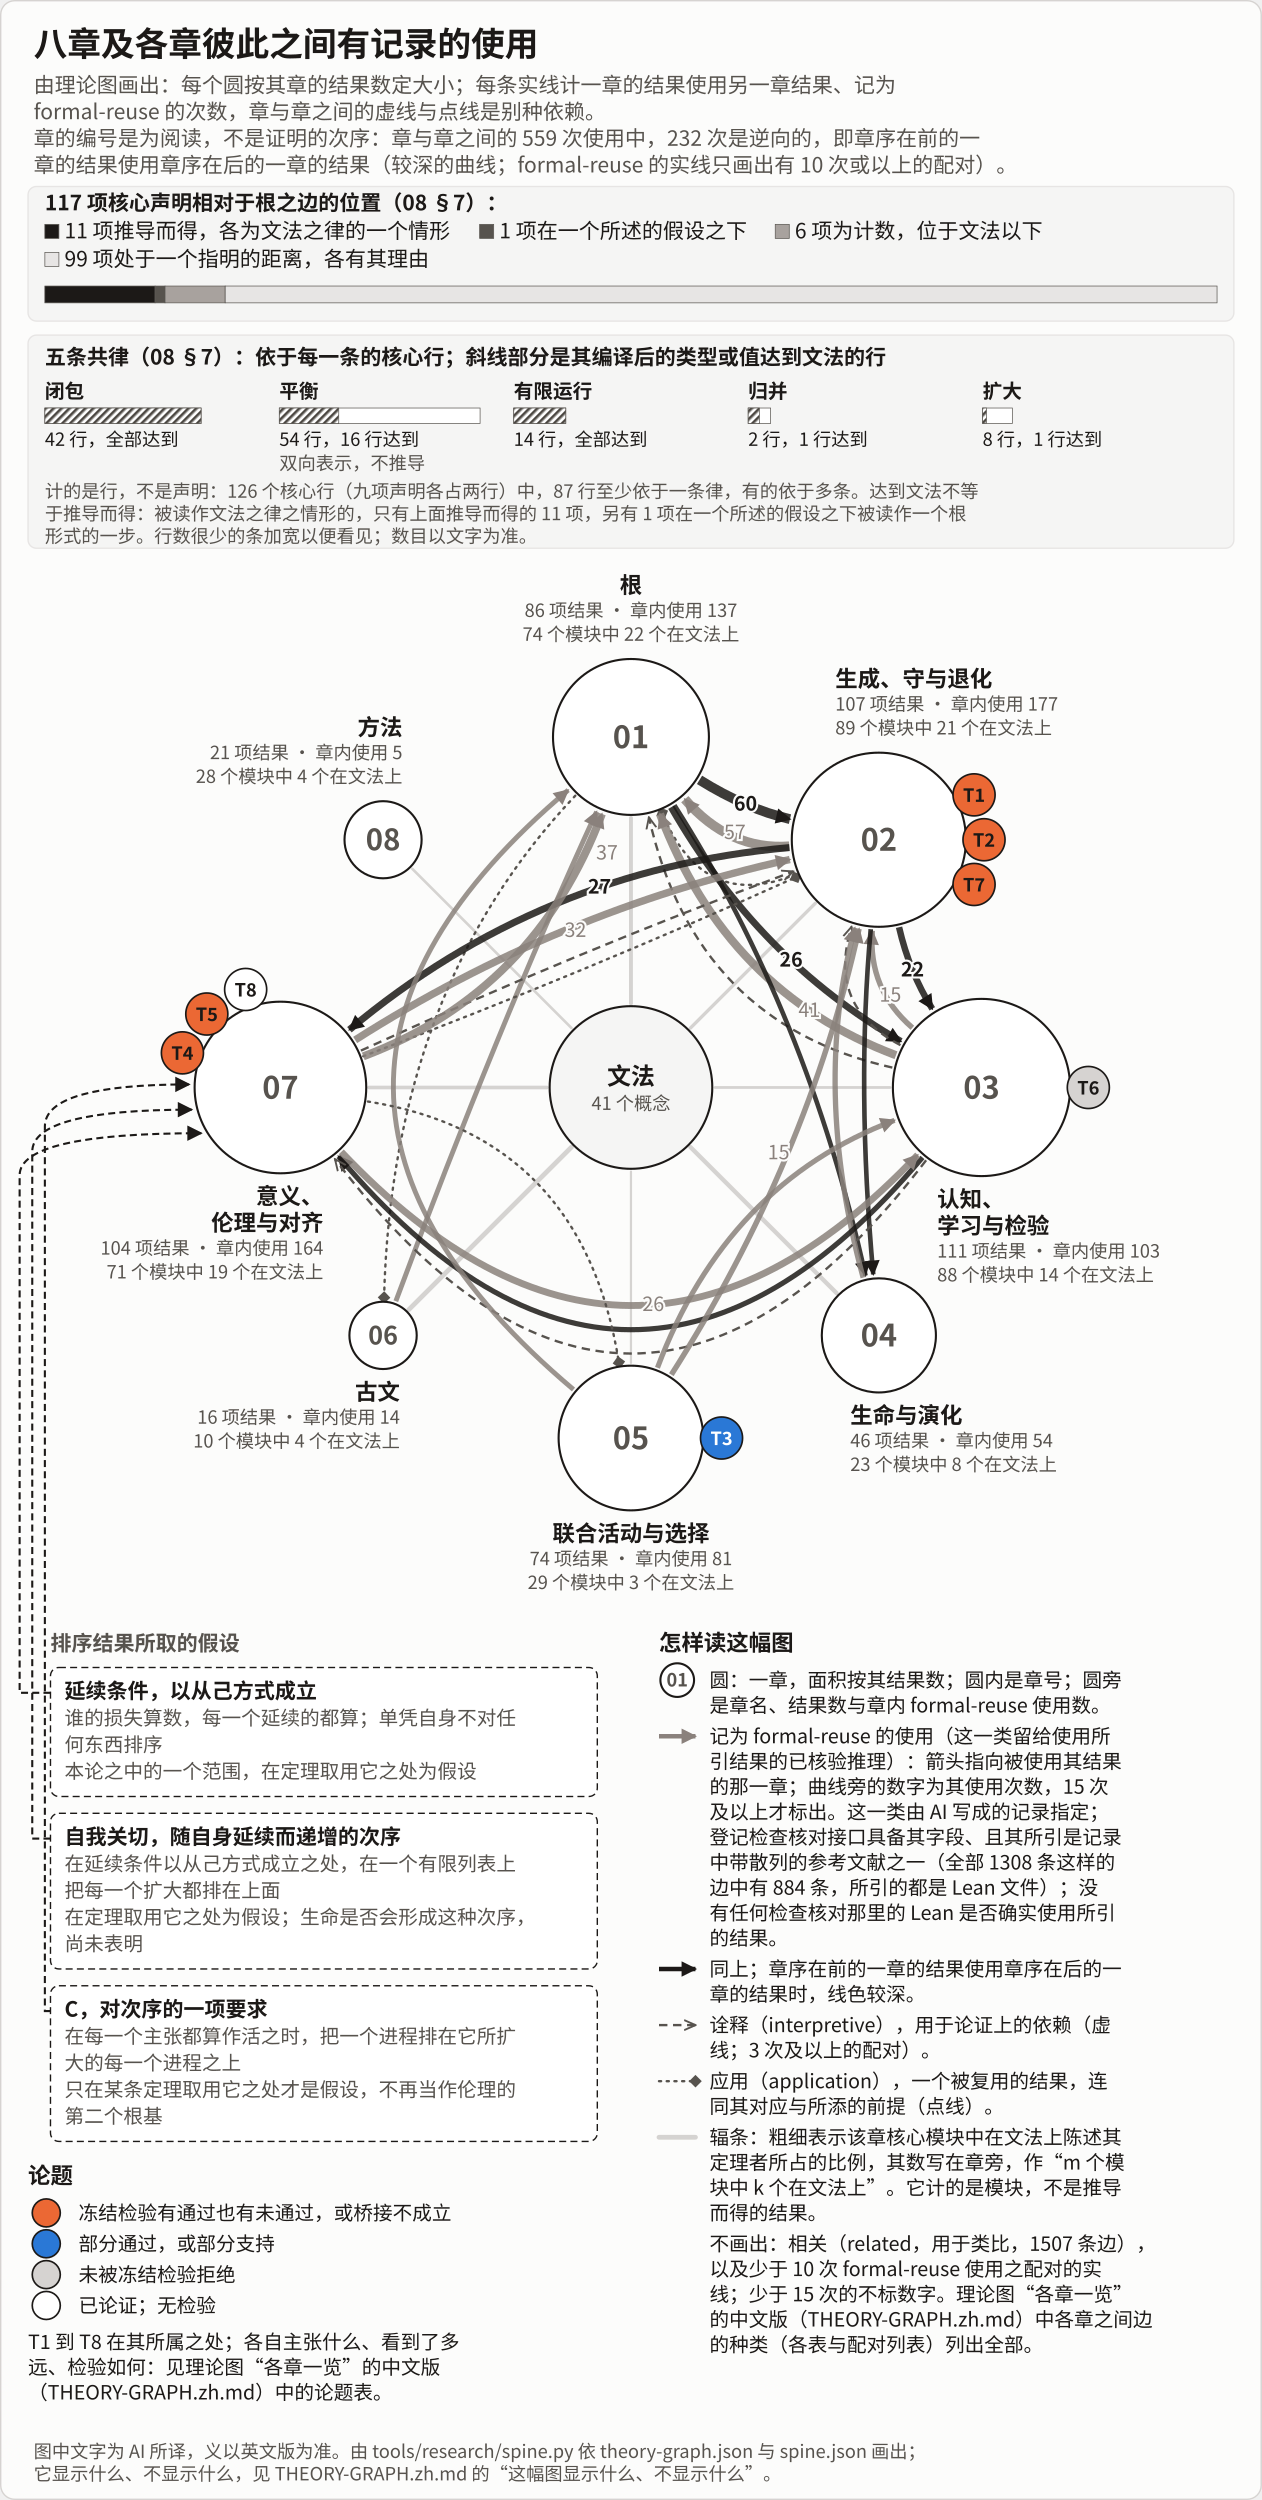
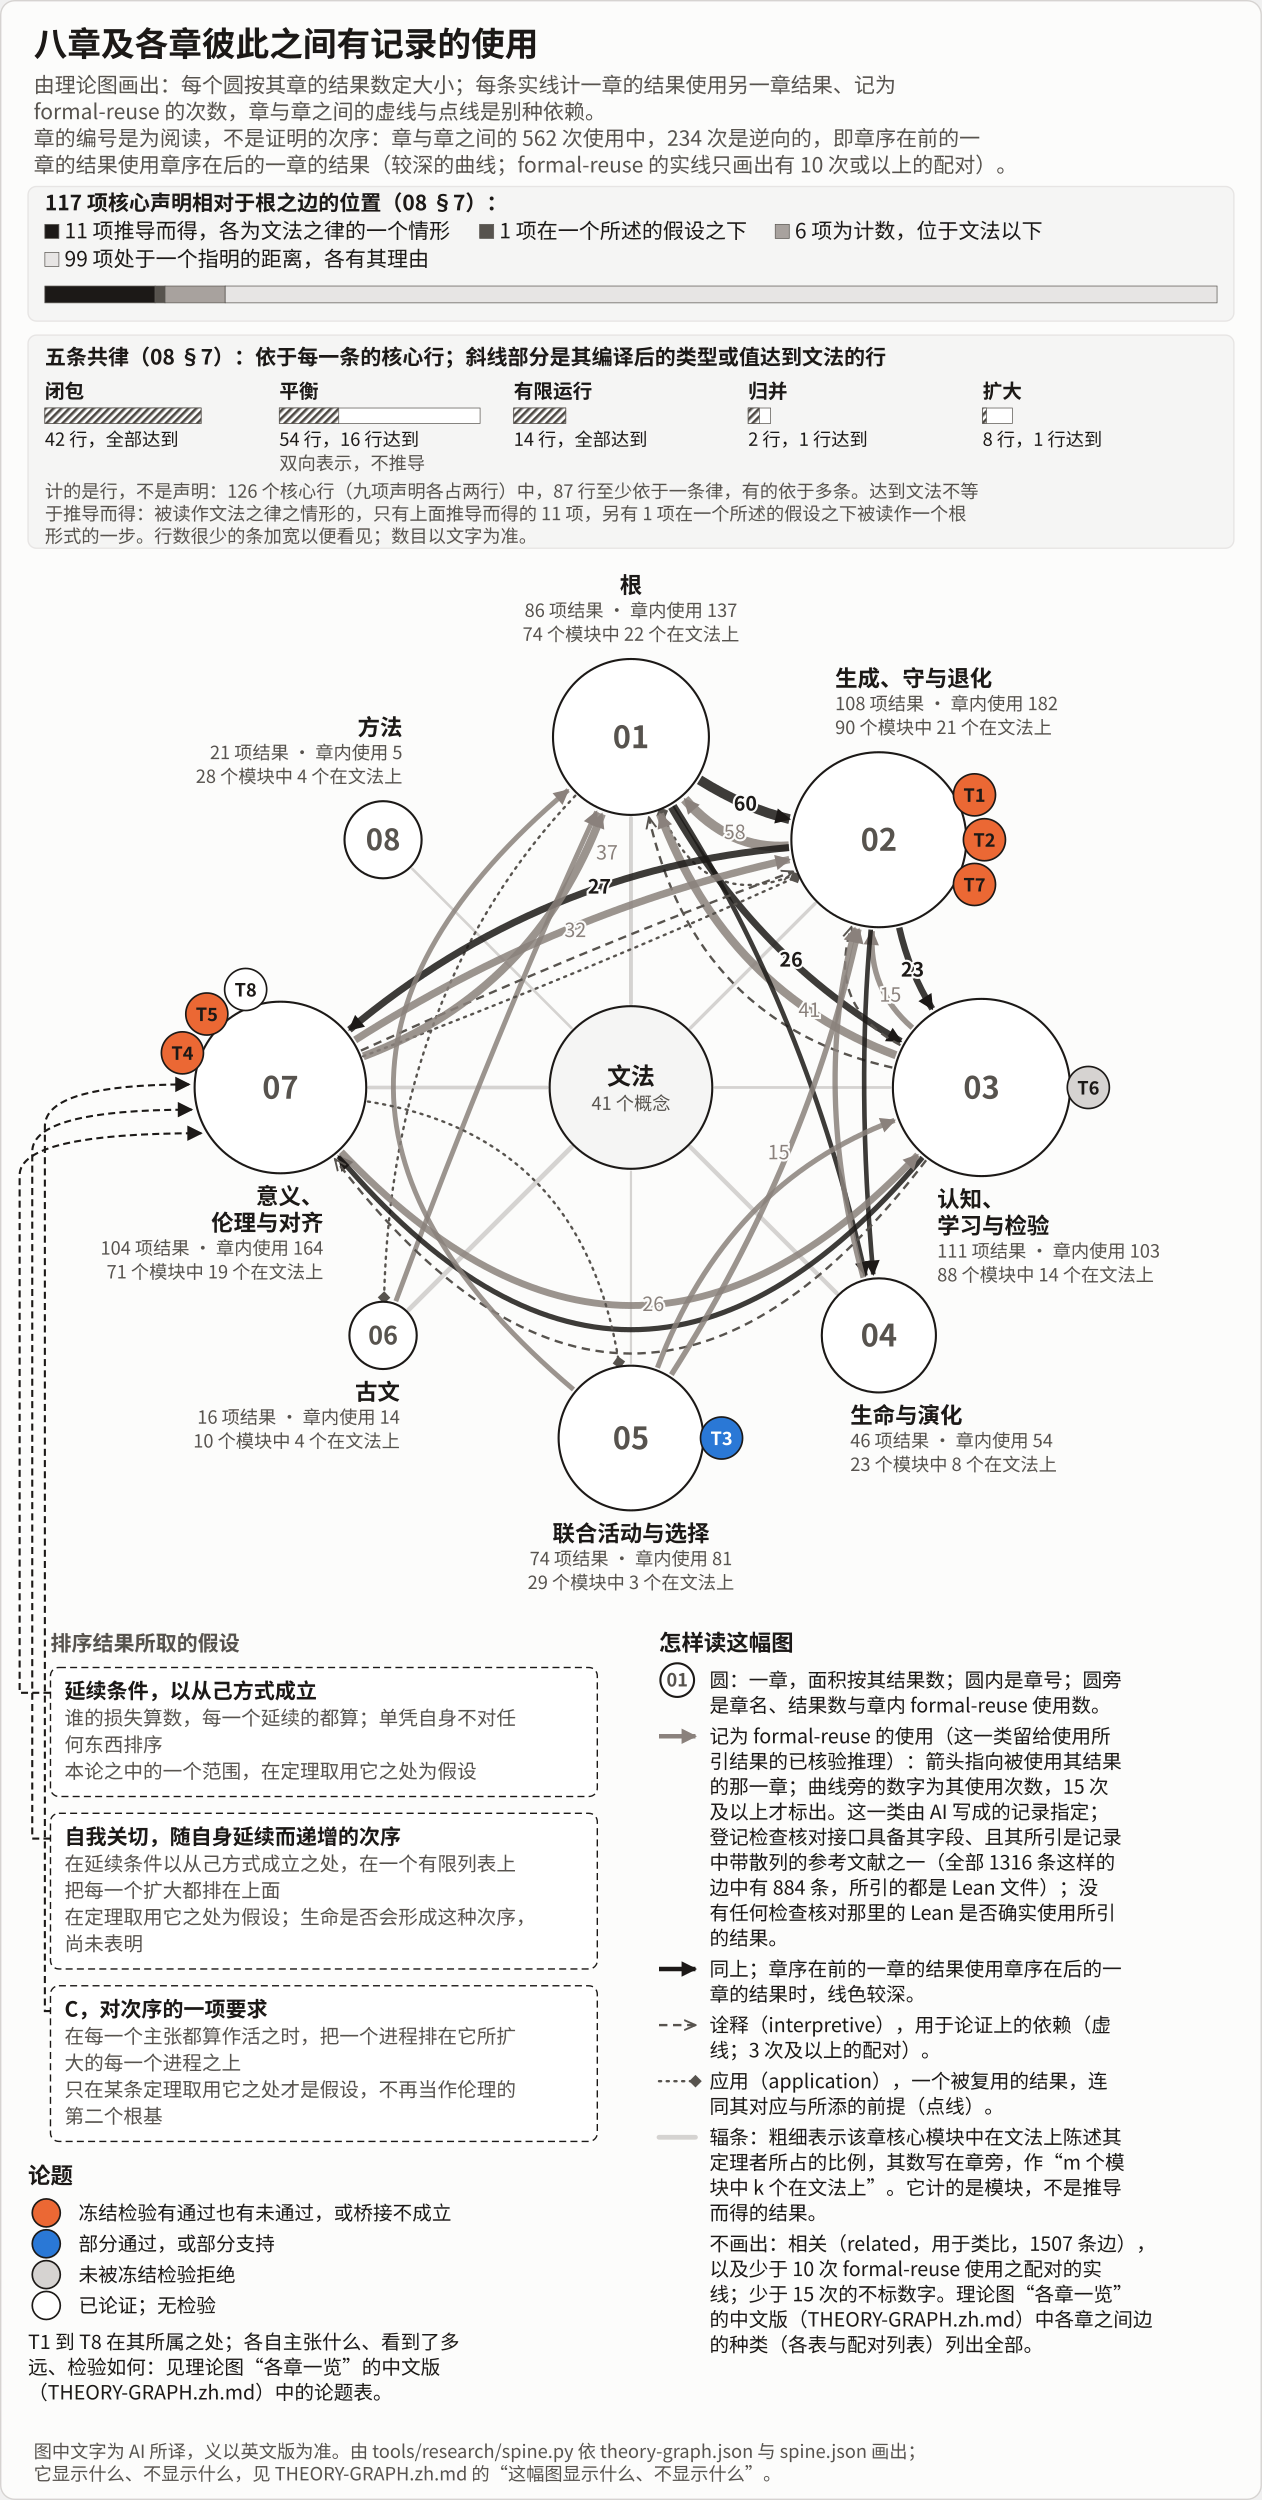
<svg xmlns="http://www.w3.org/2000/svg" viewBox="0 0 900 1783" width="900" height="1783" role="img" aria-labelledby="spine-title spine-desc" font-family="'PingFang SC', 'Hiragino Sans GB', 'Noto Sans CJK SC', 'Microsoft YaHei', sans-serif">
  <defs>
    <marker id="fwd" viewBox="0 0 10 10" refX="9" refY="5" markerWidth="11" markerHeight="11" markerUnits="userSpaceOnUse" orient="auto">
      <path d="M0,0 L10,5 L0,10 z" fill="#8a817c" />
    </marker>
    <marker id="back" viewBox="0 0 10 10" refX="9" refY="5" markerWidth="11" markerHeight="11" markerUnits="userSpaceOnUse" orient="auto">
      <path d="M0,0 L10,5 L0,10 z" fill="#1c1917" />
    </marker>
    <marker id="thin" viewBox="0 0 10 10" refX="9" refY="5" markerWidth="9" markerHeight="9" markerUnits="userSpaceOnUse" orient="auto">
      <path d="M0,1 L9,5 L0,9" fill="none" stroke="#57534e" stroke-width="1.5" />
    </marker>
    <marker id="diamond" viewBox="0 0 10 10" refX="5" refY="5" markerWidth="9" markerHeight="9" markerUnits="userSpaceOnUse" orient="auto">
      <path d="M5,0 L10,5 L5,10 L0,5 z" fill="#57534e" />
    </marker>
    <pattern id="reach" width="4" height="4" patternUnits="userSpaceOnUse" patternTransform="rotate(45)">
      <rect width="4" height="4" fill="#ffffff" />
      <rect width="2" height="4" fill="#57534e" />
    </pattern>
  </defs>
  <rect x="0.5" y="0.5" width="899" height="1782" rx="10" fill="#fcfcfb" stroke="#d6d3d1" />
  <text x="24" y="40" font-size="24" font-weight="bold" text-anchor="start" fill="#1c1917">八章及各章彼此之间有记录的使用</text>
  <text x="24" y="66" font-size="15" text-anchor="start" fill="#57534e">由理论图画出：每个圆按其章的结果数定大小；每条实线计一章的结果使用另一章结果、记为</text>
  <text x="24" y="85" font-size="15" text-anchor="start" fill="#57534e">formal-reuse 的次数，章与章之间的虚线与点线是别种依赖。</text>
-   <text x="24" y="104" font-size="15" text-anchor="start" fill="#57534e">章的编号是为阅读，不是证明的次序：章与章之间的 559 次使用中，232 次是逆向的，即章序在前的一</text>
+   <text x="24" y="104" font-size="15" text-anchor="start" fill="#57534e">章的编号是为阅读，不是证明的次序：章与章之间的 562 次使用中，234 次是逆向的，即章序在前的一</text>
  <text x="24" y="123" font-size="15" text-anchor="start" fill="#57534e">章的结果使用章序在后的一章的结果（较深的曲线；formal-reuse 的实线只画出有 10 次或以上的配对）。</text>
  <rect x="20" y="133" width="860" height="96" rx="6" fill="#f5f5f4" stroke="#e7e5e4" />
  <text x="32" y="150" font-size="15" font-weight="bold" text-anchor="start" fill="#1c1917">117 项核心声明相对于根之边的位置（08 §7）：</text>
  <rect x="32" y="160" width="10" height="10" fill="#1c1917" stroke="#57534e" stroke-width="0.5" />
  <text x="46" y="170" font-size="15" text-anchor="start" fill="#1c1917">11 项推导而得，各为文法之律的一个情形</text>
  <rect x="342.1" y="160" width="10" height="10" fill="#57534e" stroke="#57534e" stroke-width="0.5" />
  <text x="356.1" y="170" font-size="15" text-anchor="start" fill="#1c1917">1 项在一个所述的假设之下</text>
  <rect x="552.9" y="160" width="10" height="10" fill="#a8a29e" stroke="#57534e" stroke-width="0.5" />
  <text x="566.9" y="170" font-size="15" text-anchor="start" fill="#1c1917">6 项为计数，位于文法以下</text>
  <rect x="32" y="180" width="10" height="10" fill="#e7e5e4" stroke="#57534e" stroke-width="0.5" />
  <text x="46" y="190" font-size="15" text-anchor="start" fill="#1c1917">99 项处于一个指明的距离，各有其理由</text>
  <rect x="32" y="204" width="78.6" height="12" fill="#1c1917" stroke="#57534e" stroke-width="0.5" />
  <rect x="110.6" y="204" width="7.1" height="12" fill="#57534e" stroke="#57534e" stroke-width="0.5" />
  <rect x="117.7" y="204" width="42.9" height="12" fill="#a8a29e" stroke="#57534e" stroke-width="0.5" />
  <rect x="160.6" y="204" width="707.4" height="12" fill="#e7e5e4" stroke="#57534e" stroke-width="0.5" />
  <rect x="20" y="239" width="860" height="152" rx="6" fill="#f5f5f4" stroke="#e7e5e4" />
  <text x="32" y="260" font-size="15" font-weight="bold" text-anchor="start" fill="#1c1917">五条共律（08 §7）：依于每一条的核心行；斜线部分是其编译后的类型或值达到文法的行</text>
  <text x="32" y="284" font-size="14" font-weight="bold" text-anchor="start" fill="#1c1917">闭包</text>
  <rect x="32" y="291" width="111.4" height="11" fill="#ffffff" stroke="#57534e" stroke-width="0.5" />
  <rect x="32" y="291" width="111.4" height="11" fill="url(#reach)" stroke="#57534e" stroke-width="0.5" />
  <text x="32" y="318" font-size="13" text-anchor="start" fill="#1c1917">42 行，全部达到</text>
  <text x="199.2" y="284" font-size="14" font-weight="bold" text-anchor="start" fill="#1c1917">平衡</text>
  <rect x="199.2" y="291" width="143.2" height="11" fill="#ffffff" stroke="#57534e" stroke-width="0.5" />
  <rect x="199.2" y="291" width="42.4" height="11" fill="url(#reach)" stroke="#57534e" stroke-width="0.5" />
  <text x="199.2" y="318" font-size="13" text-anchor="start" fill="#1c1917">54 行，16 行达到</text>
  <text x="199.2" y="335" font-size="13" text-anchor="start" fill="#57534e">双向表示，不推导</text>
  <text x="366.4" y="284" font-size="14" font-weight="bold" text-anchor="start" fill="#1c1917">有限运行</text>
  <rect x="366.4" y="291" width="37.1" height="11" fill="#ffffff" stroke="#57534e" stroke-width="0.5" />
  <rect x="366.4" y="291" width="37.1" height="11" fill="url(#reach)" stroke="#57534e" stroke-width="0.5" />
  <text x="366.4" y="318" font-size="13" text-anchor="start" fill="#1c1917">14 行，全部达到</text>
  <text x="533.6" y="284" font-size="14" font-weight="bold" text-anchor="start" fill="#1c1917">归并</text>
  <rect x="533.6" y="291" width="16" height="11" fill="#ffffff" stroke="#57534e" stroke-width="0.5" />
  <rect x="533.6" y="291" width="8" height="11" fill="url(#reach)" stroke="#57534e" stroke-width="0.5" />
  <text x="533.6" y="318" font-size="13" text-anchor="start" fill="#1c1917">2 行，1 行达到</text>
  <text x="700.8" y="284" font-size="14" font-weight="bold" text-anchor="start" fill="#1c1917">扩大</text>
  <rect x="700.8" y="291" width="21.2" height="11" fill="#ffffff" stroke="#57534e" stroke-width="0.5" />
  <rect x="700.8" y="291" width="2.7" height="11" fill="url(#reach)" stroke="#57534e" stroke-width="0.5" />
  <text x="700.8" y="318" font-size="13" text-anchor="start" fill="#1c1917">8 行，1 行达到</text>
  <text x="32" y="355" font-size="13" text-anchor="start" fill="#57534e">计的是行，不是声明：126 个核心行（九项声明各占两行）中，87 行至少依于一条律，有的依于多条。达到文法不等</text>
  <text x="32" y="371" font-size="13" text-anchor="start" fill="#57534e">于推导而得：被读作文法之律之情形的，只有上面推导而得的 11 项，另有 1 项在一个所述的假设之下被读作一个根</text>
  <text x="32" y="387" font-size="13" text-anchor="start" fill="#57534e">形式的一步。行数很少的条加宽以便看见；数目以文字为准。</text>
  <line x1="450" y1="583.3" x2="450" y2="715.6" stroke="#a8a29e" stroke-opacity="0.45" stroke-width="2.8" stroke-linecap="round" />
-   <line x1="581.5" y1="644.2" x2="492.4" y2="733.2" stroke="#a8a29e" stroke-opacity="0.45" stroke-width="2.4" stroke-linecap="round" />
+   <line x1="581.3" y1="644.4" x2="492.4" y2="733.2" stroke="#a8a29e" stroke-opacity="0.45" stroke-width="2.4" stroke-linecap="round" />
  <line x1="634.8" y1="775.6" x2="510" y2="775.6" stroke="#a8a29e" stroke-opacity="0.45" stroke-width="2" stroke-linecap="round" />
  <line x1="596.6" y1="922.2" x2="492.4" y2="818.1" stroke="#a8a29e" stroke-opacity="0.45" stroke-width="3.1" stroke-linecap="round" />
  <line x1="450" y1="972" x2="450" y2="835.6" stroke="#a8a29e" stroke-opacity="0.45" stroke-width="1.6" stroke-linecap="round" />
  <line x1="291.6" y1="934" x2="407.6" y2="818.1" stroke="#a8a29e" stroke-opacity="0.45" stroke-width="3.4" stroke-linecap="round" />
  <line x1="263.2" y1="775.6" x2="390" y2="775.6" stroke="#a8a29e" stroke-opacity="0.45" stroke-width="2.6" stroke-linecap="round" />
  <line x1="294.1" y1="619.7" x2="407.6" y2="733.2" stroke="#a8a29e" stroke-opacity="0.45" stroke-width="1.9" stroke-linecap="round" />
  <circle cx="450" cy="775.6" r="58" fill="#f5f5f4" stroke="#1c1917" stroke-width="1.5" />
  <text x="450" y="773.6" font-size="17" font-weight="bold" text-anchor="middle" fill="#1c1917">文法</text>
  <text x="450" y="791.6" font-size="13" text-anchor="middle" fill="#57534e">41 个概念</text>
-   <path d="M498.9,556.2 Q532.3,577 563.4,584.2" fill="none" stroke="#1c1917" stroke-opacity="0.85" stroke-width="7" marker-end="url(#back)" />
-   <path d="M562.9,603.5 Q520,606.6 488.4,570" fill="none" stroke="#8a817c" stroke-opacity="0.85" stroke-width="6.8" marker-end="url(#fwd)" />
-   <path d="M567.6,623.5 Q501.7,650.9 472.3,579.9" fill="none" stroke="#57534e" stroke-width="1.7" stroke-dasharray="1.5 4" stroke-linecap="round" marker-end="url(#diamond)" />
+   <path d="M498.9,556.2 Q532.3,577 563.1,584.2" fill="none" stroke="#1c1917" stroke-opacity="0.85" stroke-width="7" marker-end="url(#back)" />
+   <path d="M562.6,603.5 Q520,606.6 488.4,570" fill="none" stroke="#8a817c" stroke-opacity="0.85" stroke-width="6.9" marker-end="url(#fwd)" />
+   <path d="M567.4,623.6 Q501.7,650.9 472.3,579.9" fill="none" stroke="#57534e" stroke-width="1.7" stroke-dasharray="1.5 4" stroke-linecap="round" marker-end="url(#diamond)" />
  <path d="M478.7,575.7 Q541.1,684.6 642.5,742.7" fill="none" stroke="#1c1917" stroke-opacity="0.85" stroke-width="4.9" marker-end="url(#back)" />
  <path d="M639,752.6 Q518.4,707.2 470.7,580.5" fill="none" stroke="#8a817c" stroke-opacity="0.85" stroke-width="5.9" marker-end="url(#fwd)" />
  <path d="M636.4,761.4 Q495.8,729.8 462.8,582.9" fill="none" stroke="#57534e" stroke-width="1.7" stroke-dasharray="6 4" marker-end="url(#thin)" />
  <path d="M481,574.3 Q576,723.5 617.3,909.8" fill="none" stroke="#1c1917" stroke-opacity="0.85" stroke-width="3.3" marker-end="url(#back)" />
  <path d="M410.3,567.5 Q279.7,705.1 273.9,925.4" fill="none" stroke="#57534e" stroke-width="1.7" stroke-dasharray="1.5 4" stroke-linecap="round" marker-end="url(#diamond)" />
  <path d="M282.3,928 Q353.6,735.7 425.5,578.9" fill="none" stroke="#8a817c" stroke-opacity="0.85" stroke-width="3.5" marker-end="url(#fwd)" />
-   <path d="M641.2,661.3 Q648.6,693.4 664.9,719.5" fill="none" stroke="#1c1917" stroke-opacity="0.85" stroke-width="4.6" marker-end="url(#back)" />
-   <path d="M650.7,733 Q619,705.6 622.1,663.8" fill="none" stroke="#8a817c" stroke-opacity="0.85" stroke-width="3.9" marker-end="url(#fwd)" />
-   <path d="M642.2,745.4 Q589.5,717.9 607.3,661" fill="none" stroke="#57534e" stroke-width="1.7" stroke-dasharray="6 4" marker-end="url(#thin)" />
-   <path d="M621,662.7 Q610.8,775.6 622.8,908.9" fill="none" stroke="#1c1917" stroke-opacity="0.85" stroke-width="3.3" marker-end="url(#back)" />
-   <path d="M615.6,911.2 Q578.8,775.6 609.7,661.7" fill="none" stroke="#8a817c" stroke-opacity="0.85" stroke-width="3.8" marker-end="url(#fwd)" />
-   <path d="M563,604.5 Q385.6,620.1 249.2,734.4" fill="none" stroke="#1c1917" stroke-opacity="0.85" stroke-width="5" marker-end="url(#back)" />
-   <path d="M253.3,741.7 Q397.8,649.7 563.3,613" fill="none" stroke="#8a817c" stroke-opacity="0.85" stroke-width="5.3" marker-end="url(#fwd)" />
-   <path d="M257.4,749.3 Q410.1,679.3 565.8,621.5" fill="none" stroke="#57534e" stroke-width="1.7" stroke-dasharray="6 4" marker-end="url(#thin)" />
-   <path d="M259.1,753.3 Q416.2,694 567.5,625.7" fill="none" stroke="#57534e" stroke-width="1.7" stroke-dasharray="1.5 4" stroke-linecap="round" marker-end="url(#diamond)" />
+   <path d="M641.3,661.6 Q648.6,693.4 664.9,719.5" fill="none" stroke="#1c1917" stroke-opacity="0.85" stroke-width="4.6" marker-end="url(#back)" />
+   <path d="M650.7,733 Q619,705.6 622.1,664" fill="none" stroke="#8a817c" stroke-opacity="0.85" stroke-width="3.9" marker-end="url(#fwd)" />
+   <path d="M642.2,745.4 Q589.5,717.9 607.2,661.2" fill="none" stroke="#57534e" stroke-width="1.7" stroke-dasharray="6 4" marker-end="url(#thin)" />
+   <path d="M621,663 Q610.8,775.6 622.8,908.9" fill="none" stroke="#1c1917" stroke-opacity="0.85" stroke-width="3.3" marker-end="url(#back)" />
+   <path d="M615.6,911.2 Q578.8,775.6 609.7,661.9" fill="none" stroke="#8a817c" stroke-opacity="0.85" stroke-width="3.8" marker-end="url(#fwd)" />
+   <path d="M562.7,604.5 Q385.6,620.1 249.2,734.4" fill="none" stroke="#1c1917" stroke-opacity="0.85" stroke-width="5" marker-end="url(#back)" />
+   <path d="M253.3,741.7 Q397.8,649.7 563,613" fill="none" stroke="#8a817c" stroke-opacity="0.85" stroke-width="5.3" marker-end="url(#fwd)" />
+   <path d="M257.4,749.3 Q410.1,679.3 565.5,621.6" fill="none" stroke="#57534e" stroke-width="1.7" stroke-dasharray="6 4" marker-end="url(#thin)" />
+   <path d="M259.1,753.3 Q416.2,694 567.2,625.8" fill="none" stroke="#57534e" stroke-width="1.7" stroke-dasharray="1.5 4" stroke-linecap="round" marker-end="url(#diamond)" />
  <path d="M657.9,825.5 Q450,1071.6 241.4,824.7" fill="none" stroke="#1c1917" stroke-opacity="0.85" stroke-width="3.7" marker-end="url(#back)" />
  <path d="M660.5,827.5 Q450,1103.6 238.9,826.7" fill="none" stroke="#57534e" stroke-width="1.7" stroke-dasharray="6 4" marker-end="url(#thin)" />
  <path d="M243.4,821.5 Q450,1039.6 654.5,823.7" fill="none" stroke="#8a817c" stroke-opacity="0.85" stroke-width="4.9" marker-end="url(#fwd)" />
  <path d="M409,991 Q154,775.6 405.2,563.5" fill="none" stroke="#8a817c" stroke-opacity="0.85" stroke-width="3.5" marker-end="url(#fwd)" />
-   <path d="M478.8,980.4 Q576,827.8 612.7,662.4" fill="none" stroke="#8a817c" stroke-opacity="0.85" stroke-width="3.9" marker-end="url(#fwd)" />
+   <path d="M478.8,980.4 Q576,827.8 612.6,662.7" fill="none" stroke="#8a817c" stroke-opacity="0.85" stroke-width="3.9" marker-end="url(#fwd)" />
  <path d="M468.9,975.5 Q518.4,844.1 638,799" fill="none" stroke="#8a817c" stroke-opacity="0.85" stroke-width="3.7" marker-end="url(#fwd)" />
  <path d="M259.1,753.4 Q381.6,707.2 429.3,580.5" fill="none" stroke="#8a817c" stroke-opacity="0.85" stroke-width="5.7" marker-end="url(#fwd)" />
  <path d="M262.4,785.6 Q415.5,810.1 441.4,971.7" fill="none" stroke="#57534e" stroke-width="1.7" stroke-dasharray="1.5 4" stroke-linecap="round" marker-end="url(#diamond)" />
  <circle cx="450" cy="525.6" r="55.6" fill="#ffffff" stroke="#1c1917" stroke-width="1.5" />
  <text x="450" y="533.6" font-size="22" font-weight="bold" text-anchor="middle" fill="#57534e">01</text>
  <text x="450" y="423" font-size="16" font-weight="bold" text-anchor="middle" fill="#1c1917" stroke="#fcfcfb" stroke-width="3" paint-order="stroke">根</text>
  <text x="450" y="440" font-size="13" text-anchor="middle" fill="#57534e" stroke="#fcfcfb" stroke-width="3" paint-order="stroke">86 项结果 · 章内使用 137</text>
  <text x="450" y="457" font-size="13" text-anchor="middle" fill="#57534e" stroke="#fcfcfb" stroke-width="3" paint-order="stroke">74 个模块中 22 个在文法上</text>
-   <circle cx="626.8" cy="598.9" r="62.1" fill="#ffffff" stroke="#1c1917" stroke-width="1.5" />
+   <circle cx="626.8" cy="598.9" r="62.4" fill="#ffffff" stroke="#1c1917" stroke-width="1.5" />
  <text x="626.8" y="606.8" font-size="22" font-weight="bold" text-anchor="middle" fill="#57534e">02</text>
-   <text x="595.7" y="489.8" font-size="16" font-weight="bold" text-anchor="start" fill="#1c1917" stroke="#fcfcfb" stroke-width="3" paint-order="stroke">生成、守与退化</text>
-   <text x="595.7" y="506.8" font-size="13" text-anchor="start" fill="#57534e" stroke="#fcfcfb" stroke-width="3" paint-order="stroke">107 项结果 · 章内使用 177</text>
-   <text x="595.7" y="523.8" font-size="13" text-anchor="start" fill="#57534e" stroke="#fcfcfb" stroke-width="3" paint-order="stroke">89 个模块中 21 个在文法上</text>
+   <text x="595.6" y="489.5" font-size="16" font-weight="bold" text-anchor="start" fill="#1c1917" stroke="#fcfcfb" stroke-width="3" paint-order="stroke">生成、守与退化</text>
+   <text x="595.6" y="506.5" font-size="13" text-anchor="start" fill="#57534e" stroke="#fcfcfb" stroke-width="3" paint-order="stroke">108 项结果 · 章内使用 182</text>
+   <text x="595.6" y="523.5" font-size="13" text-anchor="start" fill="#57534e" stroke="#fcfcfb" stroke-width="3" paint-order="stroke">90 个模块中 21 个在文法上</text>
  <circle cx="700" cy="775.6" r="63.2" fill="#ffffff" stroke="#1c1917" stroke-width="1.5" />
  <text x="700" y="783.6" font-size="22" font-weight="bold" text-anchor="middle" fill="#57534e">03</text>
  <text x="668.4" y="860.9" font-size="16" font-weight="bold" text-anchor="start" fill="#1c1917" stroke="#fcfcfb" stroke-width="3" paint-order="stroke">认知、</text>
  <text x="668.4" y="879.9" font-size="16" font-weight="bold" text-anchor="start" fill="#1c1917" stroke="#fcfcfb" stroke-width="3" paint-order="stroke">学习与检验</text>
  <text x="668.4" y="896.9" font-size="13" text-anchor="start" fill="#57534e" stroke="#fcfcfb" stroke-width="3" paint-order="stroke">111 项结果 · 章内使用 103</text>
  <text x="668.4" y="913.9" font-size="13" text-anchor="start" fill="#57534e" stroke="#fcfcfb" stroke-width="3" paint-order="stroke">88 个模块中 14 个在文法上</text>
  <circle cx="626.8" cy="952.4" r="40.7" fill="#ffffff" stroke="#1c1917" stroke-width="1.5" />
  <text x="626.8" y="960.3" font-size="22" font-weight="bold" text-anchor="middle" fill="#57534e">04</text>
  <text x="606.4" y="1015.1" font-size="16" font-weight="bold" text-anchor="start" fill="#1c1917" stroke="#fcfcfb" stroke-width="3" paint-order="stroke">生命与演化</text>
  <text x="606.4" y="1032.1" font-size="13" text-anchor="start" fill="#57534e" stroke="#fcfcfb" stroke-width="3" paint-order="stroke">46 项结果 · 章内使用 54</text>
  <text x="606.4" y="1049.1" font-size="13" text-anchor="start" fill="#57534e" stroke="#fcfcfb" stroke-width="3" paint-order="stroke">23 个模块中 8 个在文法上</text>
  <circle cx="450" cy="1025.6" r="51.6" fill="#ffffff" stroke="#1c1917" stroke-width="1.5" />
  <text x="450" y="1033.6" font-size="22" font-weight="bold" text-anchor="middle" fill="#57534e">05</text>
  <text x="450" y="1099.3" font-size="16" font-weight="bold" text-anchor="middle" fill="#1c1917" stroke="#fcfcfb" stroke-width="3" paint-order="stroke">联合活动与选择</text>
  <text x="450" y="1116.3" font-size="13" text-anchor="middle" fill="#57534e" stroke="#fcfcfb" stroke-width="3" paint-order="stroke">74 项结果 · 章内使用 81</text>
  <text x="450" y="1133.3" font-size="13" text-anchor="middle" fill="#57534e" stroke="#fcfcfb" stroke-width="3" paint-order="stroke">29 个模块中 3 个在文法上</text>
  <circle cx="273.2" cy="952.4" r="24" fill="#ffffff" stroke="#1c1917" stroke-width="1.5" />
  <text x="273.2" y="958.9" font-size="18" font-weight="bold" text-anchor="middle" fill="#57534e">06</text>
  <text x="285.2" y="998.4" font-size="16" font-weight="bold" text-anchor="end" fill="#1c1917" stroke="#fcfcfb" stroke-width="3" paint-order="stroke">古文</text>
  <text x="285.2" y="1015.4" font-size="13" text-anchor="end" fill="#57534e" stroke="#fcfcfb" stroke-width="3" paint-order="stroke">16 项结果 · 章内使用 14</text>
  <text x="285.2" y="1032.4" font-size="13" text-anchor="end" fill="#57534e" stroke="#fcfcfb" stroke-width="3" paint-order="stroke">10 个模块中 4 个在文法上</text>
  <circle cx="200" cy="775.6" r="61.2" fill="#ffffff" stroke="#1c1917" stroke-width="1.5" />
  <text x="200" y="783.6" font-size="22" font-weight="bold" text-anchor="middle" fill="#57534e">07</text>
  <text x="230.6" y="858.8" font-size="16" font-weight="bold" text-anchor="end" fill="#1c1917" stroke="#fcfcfb" stroke-width="3" paint-order="stroke">意义、</text>
  <text x="230.6" y="877.8" font-size="16" font-weight="bold" text-anchor="end" fill="#1c1917" stroke="#fcfcfb" stroke-width="3" paint-order="stroke">伦理与对齐</text>
  <text x="230.6" y="894.8" font-size="13" text-anchor="end" fill="#57534e" stroke="#fcfcfb" stroke-width="3" paint-order="stroke">104 项结果 · 章内使用 164</text>
  <text x="230.6" y="911.8" font-size="13" text-anchor="end" fill="#57534e" stroke="#fcfcfb" stroke-width="3" paint-order="stroke">71 个模块中 19 个在文法上</text>
  <circle cx="273.2" cy="598.9" r="27.5" fill="#ffffff" stroke="#1c1917" stroke-width="1.5" />
  <text x="273.2" y="606.4" font-size="21" font-weight="bold" text-anchor="middle" fill="#57534e">08</text>
  <text x="287" y="524.4" font-size="16" font-weight="bold" text-anchor="end" fill="#1c1917" stroke="#fcfcfb" stroke-width="3" paint-order="stroke">方法</text>
  <text x="287" y="541.4" font-size="13" text-anchor="end" fill="#57534e" stroke="#fcfcfb" stroke-width="3" paint-order="stroke">21 项结果 · 章内使用 5</text>
  <text x="287" y="558.4" font-size="13" text-anchor="end" fill="#57534e" stroke="#fcfcfb" stroke-width="3" paint-order="stroke">28 个模块中 4 个在文法上</text>
-   <circle cx="694.7" cy="566.9" r="15" fill="#eb6834" stroke="#1c1917" stroke-width="1.2" />
-   <text x="694.7" y="571.9" font-size="13" font-weight="bold" text-anchor="middle" fill="#1c1917">T1</text>
-   <circle cx="701.8" cy="598.9" r="15" fill="#eb6834" stroke="#1c1917" stroke-width="1.2" />
-   <text x="701.8" y="603.9" font-size="13" font-weight="bold" text-anchor="middle" fill="#1c1917">T2</text>
-   <circle cx="694.7" cy="630.8" r="15" fill="#eb6834" stroke="#1c1917" stroke-width="1.2" />
-   <text x="694.7" y="635.8" font-size="13" font-weight="bold" text-anchor="middle" fill="#1c1917">T7</text>
+   <circle cx="695" cy="566.9" r="15" fill="#eb6834" stroke="#1c1917" stroke-width="1.2" />
+   <text x="695" y="571.9" font-size="13" font-weight="bold" text-anchor="middle" fill="#1c1917">T1</text>
+   <circle cx="702.1" cy="598.9" r="15" fill="#eb6834" stroke="#1c1917" stroke-width="1.2" />
+   <text x="702.1" y="603.9" font-size="13" font-weight="bold" text-anchor="middle" fill="#1c1917">T2</text>
+   <circle cx="695" cy="630.8" r="15" fill="#eb6834" stroke="#1c1917" stroke-width="1.2" />
+   <text x="695" y="635.8" font-size="13" font-weight="bold" text-anchor="middle" fill="#1c1917">T7</text>
  <circle cx="514.6" cy="1025.6" r="15" fill="#2a78d6" stroke="#1c1917" stroke-width="1.2" />
  <text x="514.6" y="1030.6" font-size="13" font-weight="bold" text-anchor="middle" fill="#ffffff">T3</text>
  <circle cx="130.1" cy="750.9" r="15" fill="#eb6834" stroke="#1c1917" stroke-width="1.2" />
  <text x="130.1" y="755.9" font-size="13" font-weight="bold" text-anchor="middle" fill="#1c1917">T4</text>
  <circle cx="147.5" cy="723.2" r="15" fill="#eb6834" stroke="#1c1917" stroke-width="1.2" />
  <text x="147.5" y="728.2" font-size="13" font-weight="bold" text-anchor="middle" fill="#1c1917">T5</text>
  <circle cx="175.2" cy="705.7" r="15" fill="#ffffff" stroke="#1c1917" stroke-width="1.2" />
  <text x="175.2" y="710.7" font-size="13" font-weight="bold" text-anchor="middle" fill="#1c1917">T8</text>
  <circle cx="776.2" cy="775.6" r="15" fill="#d6d3d1" stroke="#1c1917" stroke-width="1.2" />
  <text x="776.2" y="780.6" font-size="13" font-weight="bold" text-anchor="middle" fill="#1c1917">T6</text>
-   <text x="531.7" y="578.1" font-size="14" font-weight="bold" text-anchor="middle" fill="#1c1917" stroke="#fcfcfb" stroke-width="3" paint-order="stroke">60</text>
-   <text x="524.1" y="598.4" font-size="14" text-anchor="middle" fill="#8a817c" stroke="#fcfcfb" stroke-width="3" paint-order="stroke">57</text>
+   <text x="531.6" y="578.1" font-size="14" font-weight="bold" text-anchor="middle" fill="#1c1917" stroke="#fcfcfb" stroke-width="3" paint-order="stroke">60</text>
+   <text x="524" y="598.4" font-size="14" text-anchor="middle" fill="#8a817c" stroke="#fcfcfb" stroke-width="3" paint-order="stroke">58</text>
  <text x="577.2" y="725.3" font-size="14" text-anchor="middle" fill="#8a817c" stroke="#fcfcfb" stroke-width="3" paint-order="stroke">41</text>
  <text x="432.9" y="613" font-size="14" text-anchor="middle" fill="#8a817c" stroke="#fcfcfb" stroke-width="3" paint-order="stroke">37</text>
-   <text x="410.4" y="668.2" font-size="14" text-anchor="middle" fill="#8a817c" stroke="#fcfcfb" stroke-width="3" paint-order="stroke">32</text>
-   <text x="427.6" y="637.3" font-size="14" font-weight="bold" text-anchor="middle" fill="#1c1917" stroke="#fcfcfb" stroke-width="3" paint-order="stroke">27</text>
+   <text x="410.3" y="668.3" font-size="14" text-anchor="middle" fill="#8a817c" stroke="#fcfcfb" stroke-width="3" paint-order="stroke">32</text>
+   <text x="427.5" y="637.3" font-size="14" font-weight="bold" text-anchor="middle" fill="#1c1917" stroke="#fcfcfb" stroke-width="3" paint-order="stroke">27</text>
  <text x="564.2" y="689.4" font-size="14" font-weight="bold" text-anchor="middle" fill="#1c1917" stroke="#fcfcfb" stroke-width="3" paint-order="stroke">26</text>
  <text x="465.9" y="935" font-size="14" text-anchor="middle" fill="#8a817c" stroke="#fcfcfb" stroke-width="3" paint-order="stroke">26</text>
-   <text x="650.8" y="696.4" font-size="14" font-weight="bold" text-anchor="middle" fill="#1c1917" stroke="#fcfcfb" stroke-width="3" paint-order="stroke">22</text>
+   <text x="650.8" y="696.5" font-size="14" font-weight="bold" text-anchor="middle" fill="#1c1917" stroke="#fcfcfb" stroke-width="3" paint-order="stroke">23</text>
  <text x="635" y="714.4" font-size="14" text-anchor="middle" fill="#8a817c" stroke="#fcfcfb" stroke-width="3" paint-order="stroke">15</text>
  <text x="555.3" y="826.8" font-size="14" text-anchor="middle" fill="#8a817c" stroke="#fcfcfb" stroke-width="3" paint-order="stroke">15</text>
  <text x="36" y="1177.3" font-size="15" font-weight="bold" text-anchor="start" fill="#57534e">排序结果所取的假设</text>
  <rect x="36" y="1189.256" width="390" height="92" rx="6" fill="#ffffff" stroke="#1c1917" stroke-dasharray="5 3" />
  <text x="46" y="1211.3" font-size="15" font-weight="bold" text-anchor="start" fill="#1c1917">延续条件，以从己方式成立</text>
  <text x="46" y="1230.3" font-size="14" text-anchor="start" fill="#57534e">谁的损失算数，每一个延续的都算；单凭自身不对任</text>
  <text x="46" y="1249.3" font-size="14" text-anchor="start" fill="#57534e">何东西排序</text>
  <text x="46" y="1268.3" font-size="14" text-anchor="start" fill="#57534e">本论之中的一个范围，在定理取用它之处为假设</text>
  <path d="M36,1207.3 L14,1207.3 L14,838.2 Q14,808.2 143.5,808.2" fill="none" stroke="#1c1917" stroke-width="1.5" stroke-dasharray="5 3" marker-end="url(#back)" />
  <rect x="36" y="1293.256" width="390" height="111" rx="6" fill="#ffffff" stroke="#1c1917" stroke-dasharray="5 3" />
  <text x="46" y="1315.3" font-size="15" font-weight="bold" text-anchor="start" fill="#1c1917">自我关切，随自身延续而递增的次序</text>
  <text x="46" y="1334.3" font-size="14" text-anchor="start" fill="#57534e">在延续条件以从己方式成立之处，在一个有限列表上</text>
  <text x="46" y="1353.3" font-size="14" text-anchor="start" fill="#57534e">把每一个扩大都排在上面</text>
  <text x="46" y="1372.3" font-size="14" text-anchor="start" fill="#57534e">在定理取用它之处为假设；生命是否会形成这种次序，</text>
  <text x="46" y="1391.3" font-size="14" text-anchor="start" fill="#57534e">尚未表明</text>
  <path d="M36,1311.3 L23,1311.3 L23,821.4 Q23,791.4 136.7,791.4" fill="none" stroke="#1c1917" stroke-width="1.5" stroke-dasharray="5 3" marker-end="url(#back)" />
  <rect x="36" y="1416.256" width="390" height="111" rx="6" fill="#ffffff" stroke="#1c1917" stroke-dasharray="5 3" />
  <text x="46" y="1438.3" font-size="15" font-weight="bold" text-anchor="start" fill="#1c1917">C，对次序的一项要求</text>
  <text x="46" y="1457.3" font-size="14" text-anchor="start" fill="#57534e">在每一个主张都算作活之时，把一个进程排在它所扩</text>
  <text x="46" y="1476.3" font-size="14" text-anchor="start" fill="#57534e">大的每一个进程之上</text>
  <text x="46" y="1495.3" font-size="14" text-anchor="start" fill="#57534e">只在某条定理取用它之处才是假设，不再当作伦理的</text>
  <text x="46" y="1514.3" font-size="14" text-anchor="start" fill="#57534e">第二个根基</text>
  <path d="M36,1434.3 L32,1434.3 L32,803.4 Q32,773.4 134.9,773.4" fill="none" stroke="#1c1917" stroke-width="1.5" stroke-dasharray="5 3" marker-end="url(#back)" />
  <text x="20" y="1557.3" font-size="16" font-weight="bold" text-anchor="start" fill="#1c1917">论题</text>
  <circle cx="33" cy="1578.256" r="10" fill="#eb6834" stroke="#1c1917" stroke-width="1.2" />
  <text x="56" y="1583.3" font-size="14" text-anchor="start" fill="#1c1917">冻结检验有通过也有未通过，或桥接不成立</text>
  <circle cx="33" cy="1600.256" r="10" fill="#2a78d6" stroke="#1c1917" stroke-width="1.2" />
  <text x="56" y="1605.3" font-size="14" text-anchor="start" fill="#1c1917">部分通过，或部分支持</text>
  <circle cx="33" cy="1622.256" r="10" fill="#d6d3d1" stroke="#1c1917" stroke-width="1.2" />
  <text x="56" y="1627.3" font-size="14" text-anchor="start" fill="#1c1917">未被冻结检验拒绝</text>
  <circle cx="33" cy="1644.256" r="10" fill="#ffffff" stroke="#1c1917" stroke-width="1.2" />
  <text x="56" y="1649.3" font-size="14" text-anchor="start" fill="#1c1917">已论证；无检验</text>
  <text x="20" y="1675.3" font-size="14" text-anchor="start" fill="#1c1917">T1 到 T8 在其所属之处；各自主张什么、看到了多</text>
  <text x="20" y="1693.3" font-size="14" text-anchor="start" fill="#1c1917">远、检验如何：见理论图“各章一览”的中文版</text>
  <text x="20" y="1711.3" font-size="14" text-anchor="start" fill="#1c1917">（THEORY-GRAPH.zh.md）中的论题表。</text>
  <text x="470" y="1177.3" font-size="16" font-weight="bold" text-anchor="start" fill="#1c1917">怎样读这幅图</text>
  <circle cx="483" cy="1198.256" r="12" fill="#ffffff" stroke="#1c1917" stroke-width="1.5" />
  <text x="483" y="1202.8" font-size="13" font-weight="bold" text-anchor="middle" fill="#57534e">01</text>
  <text x="506" y="1203.3" font-size="14" text-anchor="start" fill="#1c1917">圆：一章，面积按其结果数；圆内是章号；圆旁</text>
  <text x="506" y="1221.3" font-size="14" text-anchor="start" fill="#1c1917">是章名、结果数与章内 formal-reuse 使用数。</text>
  <line x1="470" y1="1238.3" x2="496" y2="1238.3" stroke="#8a817c" stroke-width="3.2" marker-end="url(#fwd)" />
  <text x="506" y="1243.3" font-size="14" text-anchor="start" fill="#1c1917">记为 formal-reuse 的使用（这一类留给使用所</text>
  <text x="506" y="1261.3" font-size="14" text-anchor="start" fill="#1c1917">引结果的已核验推理）：箭头指向被使用其结果</text>
  <text x="506" y="1279.3" font-size="14" text-anchor="start" fill="#1c1917">的那一章；曲线旁的数字为其使用次数，15 次</text>
  <text x="506" y="1297.3" font-size="14" text-anchor="start" fill="#1c1917">及以上才标出。这一类由 AI 写成的记录指定；</text>
  <text x="506" y="1315.3" font-size="14" text-anchor="start" fill="#1c1917">登记检查核对接口具备其字段、且其所引是记录</text>
-   <text x="506" y="1333.3" font-size="14" text-anchor="start" fill="#1c1917">中带散列的参考文献之一（全部 1308 条这样的</text>
+   <text x="506" y="1333.3" font-size="14" text-anchor="start" fill="#1c1917">中带散列的参考文献之一（全部 1316 条这样的</text>
  <text x="506" y="1351.3" font-size="14" text-anchor="start" fill="#1c1917">边中有 884 条，所引的都是 Lean 文件）；没</text>
  <text x="506" y="1369.3" font-size="14" text-anchor="start" fill="#1c1917">有任何检查核对那里的 Lean 是否确实使用所引</text>
  <text x="506" y="1387.3" font-size="14" text-anchor="start" fill="#1c1917">的结果。</text>
  <line x1="470" y1="1404.3" x2="496" y2="1404.3" stroke="#1c1917" stroke-width="3.2" marker-end="url(#back)" />
  <text x="506" y="1409.3" font-size="14" text-anchor="start" fill="#1c1917">同上；章序在前的一章的结果使用章序在后的一</text>
  <text x="506" y="1427.3" font-size="14" text-anchor="start" fill="#1c1917">章的结果时，线色较深。</text>
  <line x1="470" y1="1444.3" x2="496" y2="1444.3" stroke="#57534e" stroke-width="1.7" stroke-dasharray="6 4" marker-end="url(#thin)" />
  <text x="506" y="1449.3" font-size="14" text-anchor="start" fill="#1c1917">诠释（interpretive），用于论证上的依赖（虚</text>
  <text x="506" y="1467.3" font-size="14" text-anchor="start" fill="#1c1917">线；3 次及以上的配对）。</text>
  <line x1="470" y1="1484.3" x2="496" y2="1484.3" stroke="#57534e" stroke-width="1.7" stroke-dasharray="1.5 4" stroke-linecap="round" marker-end="url(#diamond)" />
  <text x="506" y="1489.3" font-size="14" text-anchor="start" fill="#1c1917">应用（application），一个被复用的结果，连</text>
  <text x="506" y="1507.3" font-size="14" text-anchor="start" fill="#1c1917">同其对应与所添的前提（点线）。</text>
  <line x1="470" y1="1524.3" x2="496" y2="1524.3" stroke="#a8a29e" stroke-opacity="0.45" stroke-width="3.4" stroke-linecap="round" />
  <text x="506" y="1529.3" font-size="14" text-anchor="start" fill="#1c1917">辐条：粗细表示该章核心模块中在文法上陈述其</text>
  <text x="506" y="1547.3" font-size="14" text-anchor="start" fill="#1c1917">定理者所占的比例，其数写在章旁，作“m 个模</text>
  <text x="506" y="1565.3" font-size="14" text-anchor="start" fill="#1c1917">块中 k 个在文法上”。它计的是模块，不是推导</text>
  <text x="506" y="1583.3" font-size="14" text-anchor="start" fill="#1c1917">而得的结果。</text>
  <text x="506" y="1605.3" font-size="14" text-anchor="start" fill="#1c1917">不画出：相关（related，用于类比，1507 条边），</text>
  <text x="506" y="1623.3" font-size="14" text-anchor="start" fill="#1c1917">以及少于 10 次 formal-reuse 使用之配对的实</text>
  <text x="506" y="1641.3" font-size="14" text-anchor="start" fill="#1c1917">线；少于 15 次的不标数字。理论图“各章一览”</text>
  <text x="506" y="1659.3" font-size="14" text-anchor="start" fill="#1c1917">的中文版（THEORY-GRAPH.zh.md）中各章之间边</text>
  <text x="506" y="1677.3" font-size="14" text-anchor="start" fill="#1c1917">的种类（各表与配对列表）列出全部。</text>
  <text x="24" y="1753" font-size="13" text-anchor="start" fill="#57534e">图中文字为 AI 所译，义以英文版为准。由 tools/research/spine.py 依 theory-graph.json 与 spine.json 画出；</text>
  <text x="24" y="1769" font-size="13" text-anchor="start" fill="#57534e">它显示什么、不显示什么，见 THEORY-GRAPH.zh.md 的“这幅图显示什么、不显示什么”。</text>
</svg>
